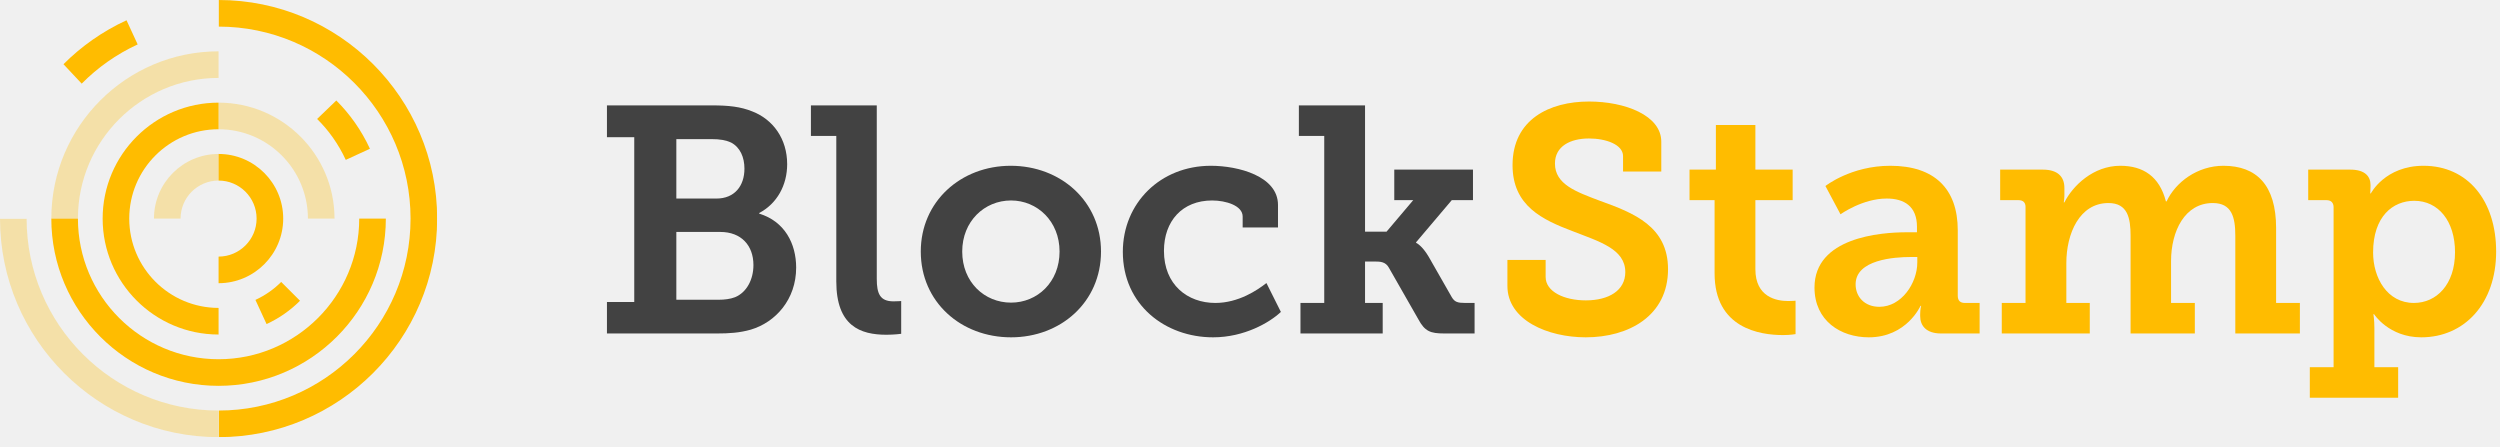
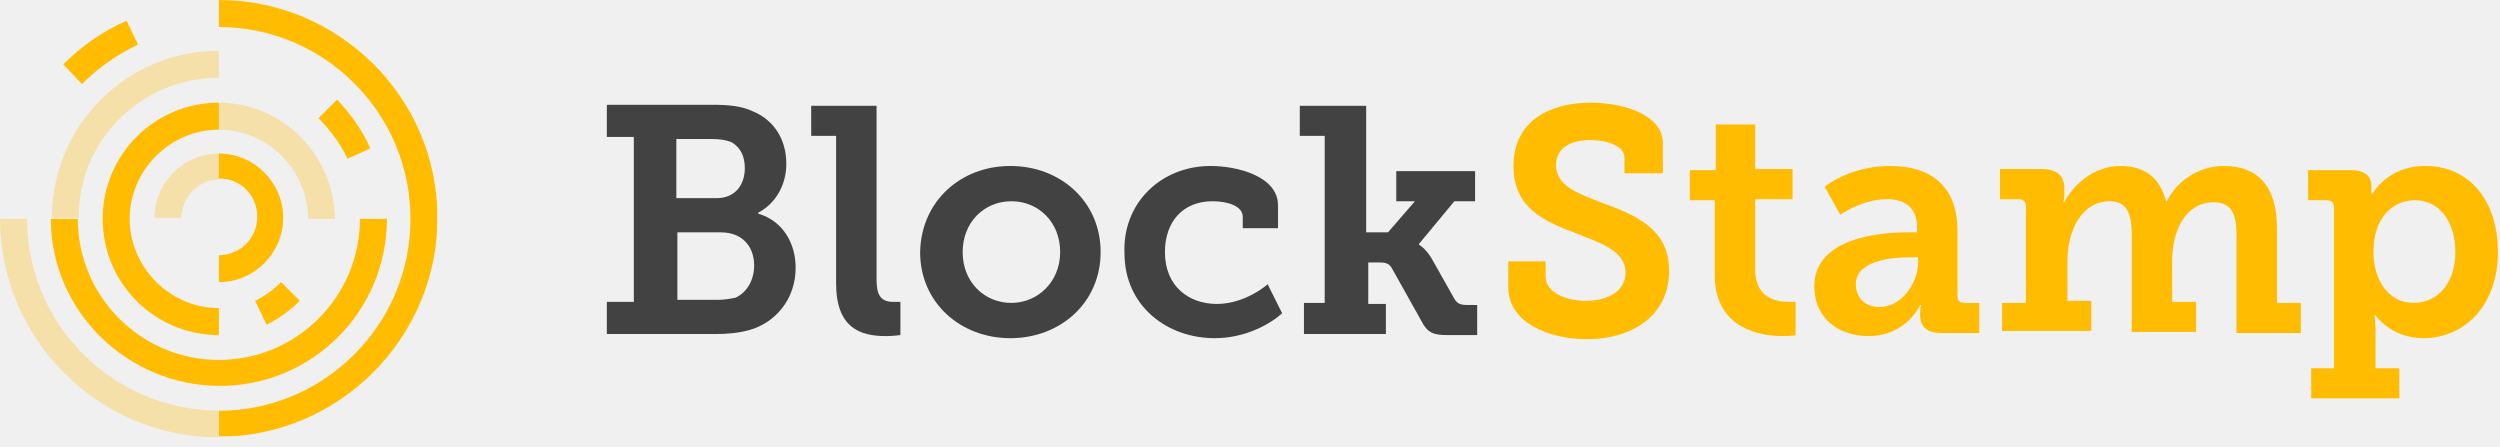
- <svg xmlns="http://www.w3.org/2000/svg" xmlns:xlink="http://www.w3.org/1999/xlink" width="241px" height="43px" viewBox="0 0 241 43" version="1.1">
-   <defs>
-     <polygon id="path-1" points="0 0 21.071 0 21.071 42.142 0 42.142" />
-     <polygon id="path-3" points="0 -4.21420765e-05 21.071 -4.21420765e-05 21.071 21.071 0 21.071" />
-   </defs>
-   <g id="Casino_LP" stroke="none" stroke-width="1" fill="none" fill-rule="evenodd">
-     <g id="1.0-BST_LP" transform="translate(-19, -56)">
+ <svg xmlns="http://www.w3.org/2000/svg" version="1.1" id="Layer_1" x="0px" y="0px" viewBox="0 0 241 43" style="enable-background:new 0 0 241 43;" xml:space="preserve">
+   <style type="text/css">
+ 	.st0{filter:url(#Adobe_OpacityMaskFilter);}
+ 	.st1{fill:#FFFFFF;}
+ 	.st2{mask:url(#mask-2_1_);fill:#FFBC00;}
+ 	.st3{opacity:0.3;}
+ 	.st4{filter:url(#Adobe_OpacityMaskFilter_1_);}
+ 	.st5{mask:url(#mask-4_1_);fill:#FFBC00;}
+ 	.st6{fill:#FFBC00;}
+ 	.st7{opacity:0.3;fill:#FFBC00;enable-background:new    ;}
+ 	.st8{fill:#424242;}
+ </style>
+   <g id="Casino_LP">
+     <g id="_x31_.0-BST_x5F_LP" transform="translate(-19, -56)">
      <g id="TOP">
        <g id="Logo" transform="translate(19, 56)">
          <g>
            <g id="Group-3" transform="translate(21.07104, 0)">
-               <mask id="mask-2" fill="white">
-                 <use xlink:href="#path-1" />
+               <g id="Clip-2">
+ 						</g>
+               <defs>
+                 <filter id="Adobe_OpacityMaskFilter" filterUnits="userSpaceOnUse" x="0" y="0" width="21.1" height="42.1">
+                   <feColorMatrix type="matrix" values="1 0 0 0 0  0 1 0 0 0  0 0 1 0 0  0 0 0 1 0" />
+                 </filter>
+               </defs>
+               <mask maskUnits="userSpaceOnUse" x="0" y="0" width="21.1" height="42.1" id="mask-2_1_">
+                 <g class="st0">
+                   <polygon id="path-1_1_" class="st1" points="0,0 21.1,0 21.1,42.1 0,42.1         " />
+                 </g>
              </mask>
-               <g id="Clip-2" />
-               <path d="M0,42.142 C11.619,42.142 21.071,32.69 21.071,21.071 C21.071,9.452 11.619,-4.21420765e-05 0,-4.21420765e-05 L0,2.565 C10.204,2.565 18.506,10.867 18.506,21.071 C18.506,31.275 10.204,39.577 0,39.577 L0,42.142 Z" id="Fill-1" fill="#FFBC00" mask="url(#mask-2)" />
+               <path id="Fill-1" class="st2" d="M0,42.1c11.6,0,21.1-9.5,21.1-21.1S11.6,0,0,0v2.6c10.2,0,18.5,8.3,18.5,18.5        c0,10.2-8.3,18.5-18.5,18.5V42.1z" />
            </g>
-             <g id="Group-6" opacity="0.3" transform="translate(0, 21.07104)">
-               <mask id="mask-4" fill="white">
-                 <use xlink:href="#path-3" />
+             <g id="Group-6" transform="translate(0, 21.07104)" class="st3">
+               <g id="Clip-5">
+ 						</g>
+               <defs>
+                 <filter id="Adobe_OpacityMaskFilter_1_" filterUnits="userSpaceOnUse" x="0" y="0" width="21.1" height="21.1">
+                   <feColorMatrix type="matrix" values="1 0 0 0 0  0 1 0 0 0  0 0 1 0 0  0 0 0 1 0" />
+                 </filter>
+               </defs>
+               <mask maskUnits="userSpaceOnUse" x="0" y="0" width="21.1" height="21.1" id="mask-4_1_">
+                 <g class="st4">
+                   <polygon id="path-3_1_" class="st1" points="0,0 21.1,0 21.1,21.1 0,21.1         " />
+                 </g>
              </mask>
-               <g id="Clip-5" />
-               <path d="M2.566,-4.21420765e-05 L-4.21420765e-05,-4.21420765e-05 C-4.21420765e-05,11.619 9.452,21.071 21.071,21.071 L21.071,18.506 C10.867,18.506 2.566,10.204 2.566,-4.21420765e-05" id="Fill-4" fill="#FFBC00" mask="url(#mask-4)" />
+               <path id="Fill-4" class="st5" d="M2.6,0H0c0,11.6,9.5,21.1,21.1,21.1v-2.6C10.9,18.5,2.6,10.2,2.6,0" />
            </g>
-             <path d="M7.512,21.071 C7.512,28.547 13.595,34.63 21.071,34.63 C28.548,34.63 34.63,28.547 34.63,21.071 L37.195,21.071 C37.195,29.962 29.962,37.195 21.071,37.195 C12.18,37.195 4.947,29.962 4.947,21.071 L7.512,21.071 Z" id="Fill-7" fill="#FFBC00" />
-             <path d="M21.071,7.512 L21.071,4.947 C12.18,4.947 4.947,12.18 4.947,21.071 L7.512,21.071 C7.512,13.595 13.595,7.512 21.071,7.512" id="Fill-9" fill="#FFBC00" opacity="0.3" />
-             <path d="M21.071,12.459 C16.322,12.459 12.459,16.323 12.459,21.071 C12.459,25.82 16.322,29.683 21.071,29.683 L21.071,32.248 C14.908,32.248 9.895,27.234 9.895,21.071 C9.895,14.908 14.908,9.894 21.071,9.894" id="Fill-11" fill="#FFBC00" />
-             <path d="M21.071,9.894 L21.071,12.46 C25.82,12.46 29.683,16.323 29.683,21.071 L32.248,21.071 C32.248,14.908 27.234,9.894 21.071,9.894" id="Fill-13" fill="#FFBC00" opacity="0.3" />
-             <path d="M21.071,14.841 C24.506,14.841 27.301,17.636 27.301,21.071 C27.301,24.506 24.506,27.301 21.071,27.301 L21.071,24.736 C23.092,24.736 24.736,23.092 24.736,21.071 C24.736,19.05 23.092,17.406 21.071,17.406" id="Fill-15" fill="#FFBC00" />
-             <path d="M21.071,14.841 C17.636,14.841 14.842,17.636 14.842,21.071 L17.407,21.071 C17.407,19.05 19.05,17.406 21.071,17.406 L21.071,14.841 Z" id="Fill-17" fill="#FFBC00" opacity="0.3" />
-             <path d="M28.921,28.992 L27.107,27.179 C27.115,27.171 27.122,27.163 27.129,27.156 C26.425,27.867 25.584,28.467 24.623,28.91 L25.697,31.24 C26.932,30.67 28.013,29.903 28.921,28.992" id="Fill-19" fill="#FFBC00" />
-             <path d="M12.197,1.954 C9.87,3.027 7.831,4.474 6.119,6.19 L7.876,8.063 C9.392,6.53 11.201,5.238 13.271,4.283 L12.197,1.954 Z" id="Fill-21" fill="#FFBC00" />
-             <path d="M35.661,14.339 C34.84,12.558 33.733,10.999 32.42,9.688 L30.57,11.468 C31.69,12.577 32.634,13.9 33.332,15.413 L35.661,14.339 Z" id="Fill-23" fill="#FFBC00" />
-             <path d="M148.999,25.055 L148.999,26.696 C148.999,28.121 150.795,28.957 152.87,28.957 C155.1,28.957 156.679,27.997 156.679,26.231 C156.679,24.002 154.17,23.289 151.631,22.298 C148.689,21.184 145.809,19.852 145.809,15.919 C145.809,11.49 149.401,9.787 153.179,9.787 C156.648,9.787 160.148,11.119 160.148,13.658 L160.148,16.538 L156.462,16.538 L156.462,15.052 C156.462,13.937 154.821,13.349 153.179,13.349 C151.383,13.349 149.897,14.092 149.897,15.764 C149.897,17.777 151.941,18.489 154.233,19.357 C157.515,20.533 160.798,21.834 160.798,25.953 C160.798,30.443 157.02,32.518 152.87,32.518 C149.216,32.518 145.314,30.877 145.314,27.563 L145.314,25.055 L148.999,25.055 Z" id="Fill-25" fill="#FFBC00" />
-             <path d="M165.286,19.294 L162.871,19.294 L162.871,16.352 L165.411,16.352 L165.411,12.048 L169.219,12.048 L169.219,16.352 L172.812,16.352 L172.812,19.294 L169.219,19.294 L169.219,25.953 C169.219,28.647 171.264,29.019 172.378,29.019 C172.812,29.019 173.091,28.987 173.091,28.987 L173.091,32.208 C173.091,32.208 172.595,32.301 171.883,32.301 C169.653,32.301 165.286,31.651 165.286,26.355 L165.286,19.294 Z" id="Fill-27" fill="#FFBC00" />
-             <path d="M181.173,29.576 C183.309,29.576 184.827,27.285 184.827,25.302 L184.827,24.776 L184.177,24.776 C182.628,24.776 178.881,25.024 178.881,27.408 C178.881,28.585 179.717,29.576 181.173,29.576 M183.805,22.391 L184.796,22.391 L184.796,21.865 C184.796,19.852 183.526,19.139 181.884,19.139 C179.531,19.139 177.425,20.657 177.425,20.657 L175.97,17.932 C175.97,17.932 178.416,15.981 182.225,15.981 C186.468,15.981 188.729,18.18 188.729,22.206 L188.729,28.523 C188.729,28.988 188.977,29.204 189.41,29.204 L190.835,29.204 L190.835,32.147 L187.118,32.147 C185.663,32.147 185.105,31.373 185.105,30.474 L185.105,30.288 C185.105,29.793 185.198,29.483 185.198,29.483 L185.137,29.483 C185.137,29.483 183.805,32.518 180.15,32.518 C177.457,32.518 174.917,30.938 174.917,27.718 C174.917,22.887 181.265,22.391 183.805,22.391" id="Fill-29" fill="#FFBC00" />
-             <path d="M192.97,29.204 L195.261,29.204 L195.261,19.945 C195.261,19.511 195.014,19.294 194.58,19.294 L192.815,19.294 L192.815,16.352 L196.934,16.352 C198.327,16.352 199.008,17.003 199.008,18.118 L199.008,18.83 C199.008,19.17 198.947,19.511 198.947,19.511 L199.008,19.511 C199.814,17.901 201.796,15.981 204.397,15.981 C206.596,15.981 208.175,17.003 208.795,19.418 L208.857,19.418 C209.724,17.56 211.83,15.981 214.338,15.981 C217.528,15.981 219.417,17.839 219.417,21.989 L219.417,29.204 L221.709,29.204 L221.709,32.146 L215.484,32.146 L215.484,22.732 C215.484,20.936 215.143,19.573 213.316,19.573 C210.622,19.573 209.29,22.267 209.29,25.178 L209.29,29.204 L211.582,29.204 L211.582,32.146 L205.388,32.146 L205.388,22.732 C205.388,21.029 205.11,19.573 203.251,19.573 C200.464,19.573 199.195,22.515 199.195,25.364 L199.195,29.204 L201.455,29.204 L201.455,32.146 L192.97,32.146 L192.97,29.204 Z" id="Fill-31" fill="#FFBC00" />
-             <path d="M232.7,29.204 C234.868,29.204 236.664,27.439 236.664,24.312 C236.664,21.307 235.054,19.357 232.731,19.357 C230.687,19.357 228.767,20.843 228.767,24.342 C228.767,26.789 230.13,29.204 232.7,29.204 Z M224.958,35.398 L224.958,19.976 C224.958,19.542 224.71,19.294 224.277,19.294 L222.511,19.294 L222.511,16.352 L226.568,16.352 C228.024,16.352 228.519,17.034 228.519,17.839 L228.519,17.932 C228.519,18.303 228.489,18.644 228.489,18.644 L228.55,18.644 C228.55,18.644 229.913,15.981 233.629,15.981 C237.903,15.981 240.628,19.357 240.628,24.249 C240.628,29.266 237.562,32.518 233.412,32.518 C230.285,32.518 228.86,30.288 228.86,30.288 L228.798,30.288 C228.798,30.288 228.891,30.846 228.891,31.651 L228.891,35.398 L231.182,35.398 L231.182,38.34 L222.666,38.34 L222.666,35.398 L224.958,35.398 Z" id="Fill-33" fill="#FFBC00" />
-             <path d="M69.286,28.895 C69.813,28.895 70.401,28.833 70.866,28.647 C71.981,28.183 72.631,26.944 72.631,25.55 C72.631,23.661 71.454,22.36 69.441,22.36 L65.199,22.36 L65.199,28.895 L69.286,28.895 Z M69.07,19.14 C70.804,19.14 71.764,17.932 71.764,16.26 C71.764,15.176 71.361,14.216 70.494,13.751 C69.968,13.503 69.379,13.411 68.605,13.411 L65.199,13.411 L65.199,19.14 L69.07,19.14 Z M58.51,29.111 L61.142,29.111 L61.142,13.224 L58.51,13.224 L58.51,10.159 L68.605,10.159 C70.246,10.159 71.393,10.282 72.538,10.747 C74.52,11.521 75.883,13.379 75.883,15.826 C75.883,17.87 74.892,19.635 73.189,20.533 L73.189,20.595 C75.635,21.338 76.75,23.475 76.75,25.798 C76.75,28.864 74.768,31.063 72.384,31.775 C71.299,32.085 70.277,32.147 69.101,32.147 L58.51,32.147 L58.51,29.111 Z" id="Fill-35" fill="#424242" />
-             <path d="M80.619,13.101 L78.173,13.101 L78.173,10.159 L84.521,10.159 L84.521,26.882 C84.521,28.306 84.831,29.05 86.132,29.05 C86.565,29.05 86.875,29.019 86.875,29.019 L86.875,32.178 C86.875,32.178 86.225,32.27 85.451,32.27 C82.942,32.27 80.619,31.434 80.619,27.13 L80.619,13.101 Z" id="Fill-37" fill="#424242" />
-             <path d="M97.465,29.173 C100.005,29.173 102.142,27.192 102.142,24.249 C102.142,21.338 100.005,19.325 97.465,19.325 C94.895,19.325 92.758,21.338 92.758,24.249 C92.758,27.192 94.895,29.173 97.465,29.173 M97.434,15.981 C102.266,15.981 106.137,19.418 106.137,24.249 C106.137,29.112 102.266,32.518 97.465,32.518 C92.634,32.518 88.763,29.112 88.763,24.249 C88.763,19.418 92.634,15.981 97.434,15.981" id="Fill-39" fill="#424242" />
-             <path d="M116.727,15.981 C119.359,15.981 123.199,16.972 123.199,19.759 L123.199,21.927 L119.792,21.927 L119.792,20.874 C119.792,19.821 118.182,19.326 116.85,19.326 C113.97,19.326 112.205,21.308 112.205,24.188 C112.205,27.439 114.466,29.204 117.16,29.204 C119.39,29.204 121.217,27.966 122.084,27.285 L123.478,30.071 C122.394,31.093 119.947,32.518 116.944,32.518 C112.329,32.518 108.241,29.39 108.241,24.28 C108.241,19.573 111.865,15.981 116.727,15.981" id="Fill-41" fill="#424242" />
-             <path d="M125.365,29.204 L127.657,29.204 L127.657,13.101 L125.211,13.101 L125.211,10.159 L131.59,10.159 L131.59,22.33 L133.665,22.33 L136.235,19.294 L134.408,19.294 L134.408,16.352 L141.995,16.352 L141.995,19.294 L139.951,19.294 L136.514,23.351 L136.514,23.413 C136.545,23.413 137.103,23.692 137.722,24.745 L139.951,28.647 C140.23,29.112 140.509,29.204 141.252,29.204 L142.15,29.204 L142.15,32.146 L139.209,32.146 C137.876,32.146 137.35,31.93 136.731,30.784 L133.882,25.798 C133.572,25.24 133.076,25.21 132.519,25.21 L131.59,25.21 L131.59,29.204 L133.293,29.204 L133.293,32.146 L125.365,32.146 L125.365,29.204 Z" id="Fill-43" fill="#424242" />
+             <path id="Fill-7" class="st6" d="M7.5,21.1c0,7.5,6.1,13.6,13.6,13.6s13.6-6.1,13.6-13.6h2.6c0,8.9-7.2,16.1-16.1,16.1       S4.9,30,4.9,21.1H7.5z" />
+             <path id="Fill-9" class="st7" d="M21.1,7.5V4.9c-8.9,0-16.1,7.2-16.1,16.1h2.6C7.5,13.6,13.6,7.5,21.1,7.5" />
+             <path id="Fill-11" class="st6" d="M21.1,12.5c-4.7,0-8.6,3.9-8.6,8.6s3.9,8.6,8.6,8.6v2.6c-6.2,0-11.2-5-11.2-11.2       s5-11.2,11.2-11.2" />
+             <path id="Fill-13" class="st7" d="M21.1,9.9v2.6c4.7,0,8.6,3.9,8.6,8.6h2.6C32.2,14.9,27.2,9.9,21.1,9.9" />
+             <path id="Fill-15" class="st6" d="M21.1,14.8c3.4,0,6.2,2.8,6.2,6.2c0,3.4-2.8,6.2-6.2,6.2v-2.6c2,0,3.7-1.6,3.7-3.7       s-1.6-3.7-3.7-3.7" />
+             <path id="Fill-17" class="st7" d="M21.1,14.8c-3.4,0-6.2,2.8-6.2,6.2h2.6c0-2,1.6-3.7,3.7-3.7V14.8z" />
+             <path id="Fill-19" class="st6" d="M28.9,29l-1.8-1.8c0,0,0,0,0,0c-0.7,0.7-1.5,1.3-2.5,1.8l1.1,2.3C26.9,30.7,28,29.9,28.9,29" />
+             <path id="Fill-21" class="st6" d="M12.2,2C9.9,3,7.8,4.5,6.1,6.2l1.8,1.9c1.5-1.5,3.3-2.8,5.4-3.8L12.2,2z" />
+             <path id="Fill-23" class="st6" d="M35.7,14.3c-0.8-1.8-1.9-3.3-3.2-4.7l-1.8,1.8c1.1,1.1,2.1,2.4,2.8,3.9L35.7,14.3z" />
+             <path id="Fill-25" class="st6" d="M149,25.1v1.6c0,1.4,1.8,2.3,3.9,2.3c2.2,0,3.8-1,3.8-2.7c0-2.2-2.5-2.9-5-3.9       c-2.9-1.1-5.8-2.4-5.8-6.4c0-4.4,3.6-6.1,7.4-6.1c3.5,0,7,1.3,7,3.9v2.9h-3.7v-1.5c0-1.1-1.6-1.7-3.3-1.7       c-1.8,0-3.3,0.7-3.3,2.4c0,2,2,2.7,4.3,3.6c3.3,1.2,6.6,2.5,6.6,6.6c0,4.5-3.8,6.6-7.9,6.6c-3.7,0-7.6-1.6-7.6-5v-2.5H149z" />
+             <path id="Fill-27" class="st6" d="M165.3,19.3h-2.4v-2.9h2.5V12h3.8v4.3h3.6v2.9h-3.6V26c0,2.7,2,3.1,3.2,3.1       c0.4,0,0.7,0,0.7,0v3.2c0,0-0.5,0.1-1.2,0.1c-2.2,0-6.6-0.7-6.6-5.9V19.3z" />
+             <path id="Fill-29" class="st6" d="M181.2,29.6c2.1,0,3.7-2.3,3.7-4.3v-0.5h-0.7c-1.5,0-5.3,0.2-5.3,2.6       C178.9,28.6,179.7,29.6,181.2,29.6 M183.8,22.4h1v-0.5c0-2-1.3-2.7-2.9-2.7c-2.4,0-4.5,1.5-4.5,1.5l-1.5-2.7c0,0,2.4-2,6.3-2       c4.2,0,6.5,2.2,6.5,6.2v6.3c0,0.5,0.2,0.7,0.7,0.7h1.4v2.9h-3.7c-1.5,0-2-0.8-2-1.7v-0.2c0-0.5,0.1-0.8,0.1-0.8h-0.1       c0,0-1.3,3-5,3c-2.7,0-5.2-1.6-5.2-4.8C174.9,22.9,181.3,22.4,183.8,22.4" />
+             <path id="Fill-31" class="st6" d="M193,29.2h2.3v-9.3c0-0.4-0.2-0.7-0.7-0.7h-1.8v-2.9h4.1c1.4,0,2.1,0.7,2.1,1.8v0.7       c0,0.3-0.1,0.7-0.1,0.7h0.1c0.8-1.6,2.8-3.5,5.4-3.5c2.2,0,3.8,1,4.4,3.4h0.1c0.9-1.9,3-3.4,5.5-3.4c3.2,0,5.1,1.9,5.1,6v7.2       h2.3v2.9h-6.2v-9.4c0-1.8-0.3-3.2-2.2-3.2c-2.7,0-4,2.7-4,5.6v4h2.3v2.9h-6.2v-9.4c0-1.7-0.3-3.2-2.1-3.2       c-2.8,0-4.1,2.9-4.1,5.8v3.8h2.3v2.9H193V29.2z" />
+             <path id="Fill-33" class="st6" d="M232.7,29.2c2.2,0,4-1.8,4-4.9c0-3-1.6-5-3.9-5c-2,0-4,1.5-4,5       C228.8,26.8,230.1,29.2,232.7,29.2z M225,35.4V20c0-0.4-0.2-0.7-0.7-0.7h-1.8v-2.9h4.1c1.5,0,2,0.7,2,1.5v0.1       c0,0.4,0,0.7,0,0.7h0.1c0,0,1.4-2.7,5.1-2.7c4.3,0,7,3.4,7,8.3c0,5-3.1,8.3-7.2,8.3c-3.1,0-4.6-2.2-4.6-2.2h-0.1       c0,0,0.1,0.6,0.1,1.4v3.7h2.3v2.9h-8.5v-2.9H225z" />
+             <path id="Fill-35" class="st8" d="M69.3,28.9c0.5,0,1.1-0.1,1.6-0.2c1.1-0.5,1.8-1.7,1.8-3.1c0-1.9-1.2-3.2-3.2-3.2h-4.2v6.5       H69.3z M69.1,19.1c1.7,0,2.7-1.2,2.7-2.9c0-1.1-0.4-2-1.3-2.5c-0.5-0.2-1.1-0.3-1.9-0.3h-3.4v5.7H69.1z M58.5,29.1h2.6V13.2       h-2.6v-3.1h10.1c1.6,0,2.8,0.1,3.9,0.6c2,0.8,3.3,2.6,3.3,5.1c0,2-1,3.8-2.7,4.7v0.1c2.4,0.7,3.6,2.9,3.6,5.2       c0,3.1-2,5.3-4.4,6c-1.1,0.3-2.1,0.4-3.3,0.4H58.5V29.1z" />
+             <path id="Fill-37" class="st8" d="M80.6,13.1h-2.4v-2.9h6.3v16.7c0,1.4,0.3,2.2,1.6,2.2c0.4,0,0.7,0,0.7,0v3.2       c0,0-0.7,0.1-1.4,0.1c-2.5,0-4.8-0.8-4.8-5.1V13.1z" />
+             <path id="Fill-39" class="st8" d="M97.5,29.2c2.5,0,4.7-2,4.7-4.9c0-2.9-2.1-4.9-4.7-4.9c-2.6,0-4.7,2-4.7,4.9       C92.8,27.2,94.9,29.2,97.5,29.2 M97.4,16c4.8,0,8.7,3.4,8.7,8.3c0,4.9-3.9,8.3-8.7,8.3c-4.8,0-8.7-3.4-8.7-8.3       C88.8,19.4,92.6,16,97.4,16" />
+             <path id="Fill-41" class="st8" d="M116.7,16c2.6,0,6.5,1,6.5,3.8v2.2h-3.4v-1.1c0-1.1-1.6-1.5-2.9-1.5c-2.9,0-4.6,2-4.6,4.9       c0,3.3,2.3,5,5,5c2.2,0,4.1-1.2,4.9-1.9l1.4,2.8c-1.1,1-3.5,2.4-6.5,2.4c-4.6,0-8.7-3.1-8.7-8.2C108.2,19.6,111.9,16,116.7,16" />
+             <path id="Fill-43" class="st8" d="M125.4,29.2h2.3V13.1h-2.4v-2.9h6.4v12.2h2.1l2.6-3h-1.8v-2.9h7.6v2.9h-2l-3.4,4.1v0.1       c0,0,0.6,0.3,1.2,1.3l2.2,3.9c0.3,0.5,0.6,0.6,1.3,0.6h0.9v2.9h-2.9c-1.3,0-1.9-0.2-2.5-1.4l-2.8-5c-0.3-0.6-0.8-0.6-1.4-0.6       h-0.9v4h1.7v2.9h-7.9V29.2z" />
          </g>
        </g>
      </g>
    </g>
  </g>
</svg>
